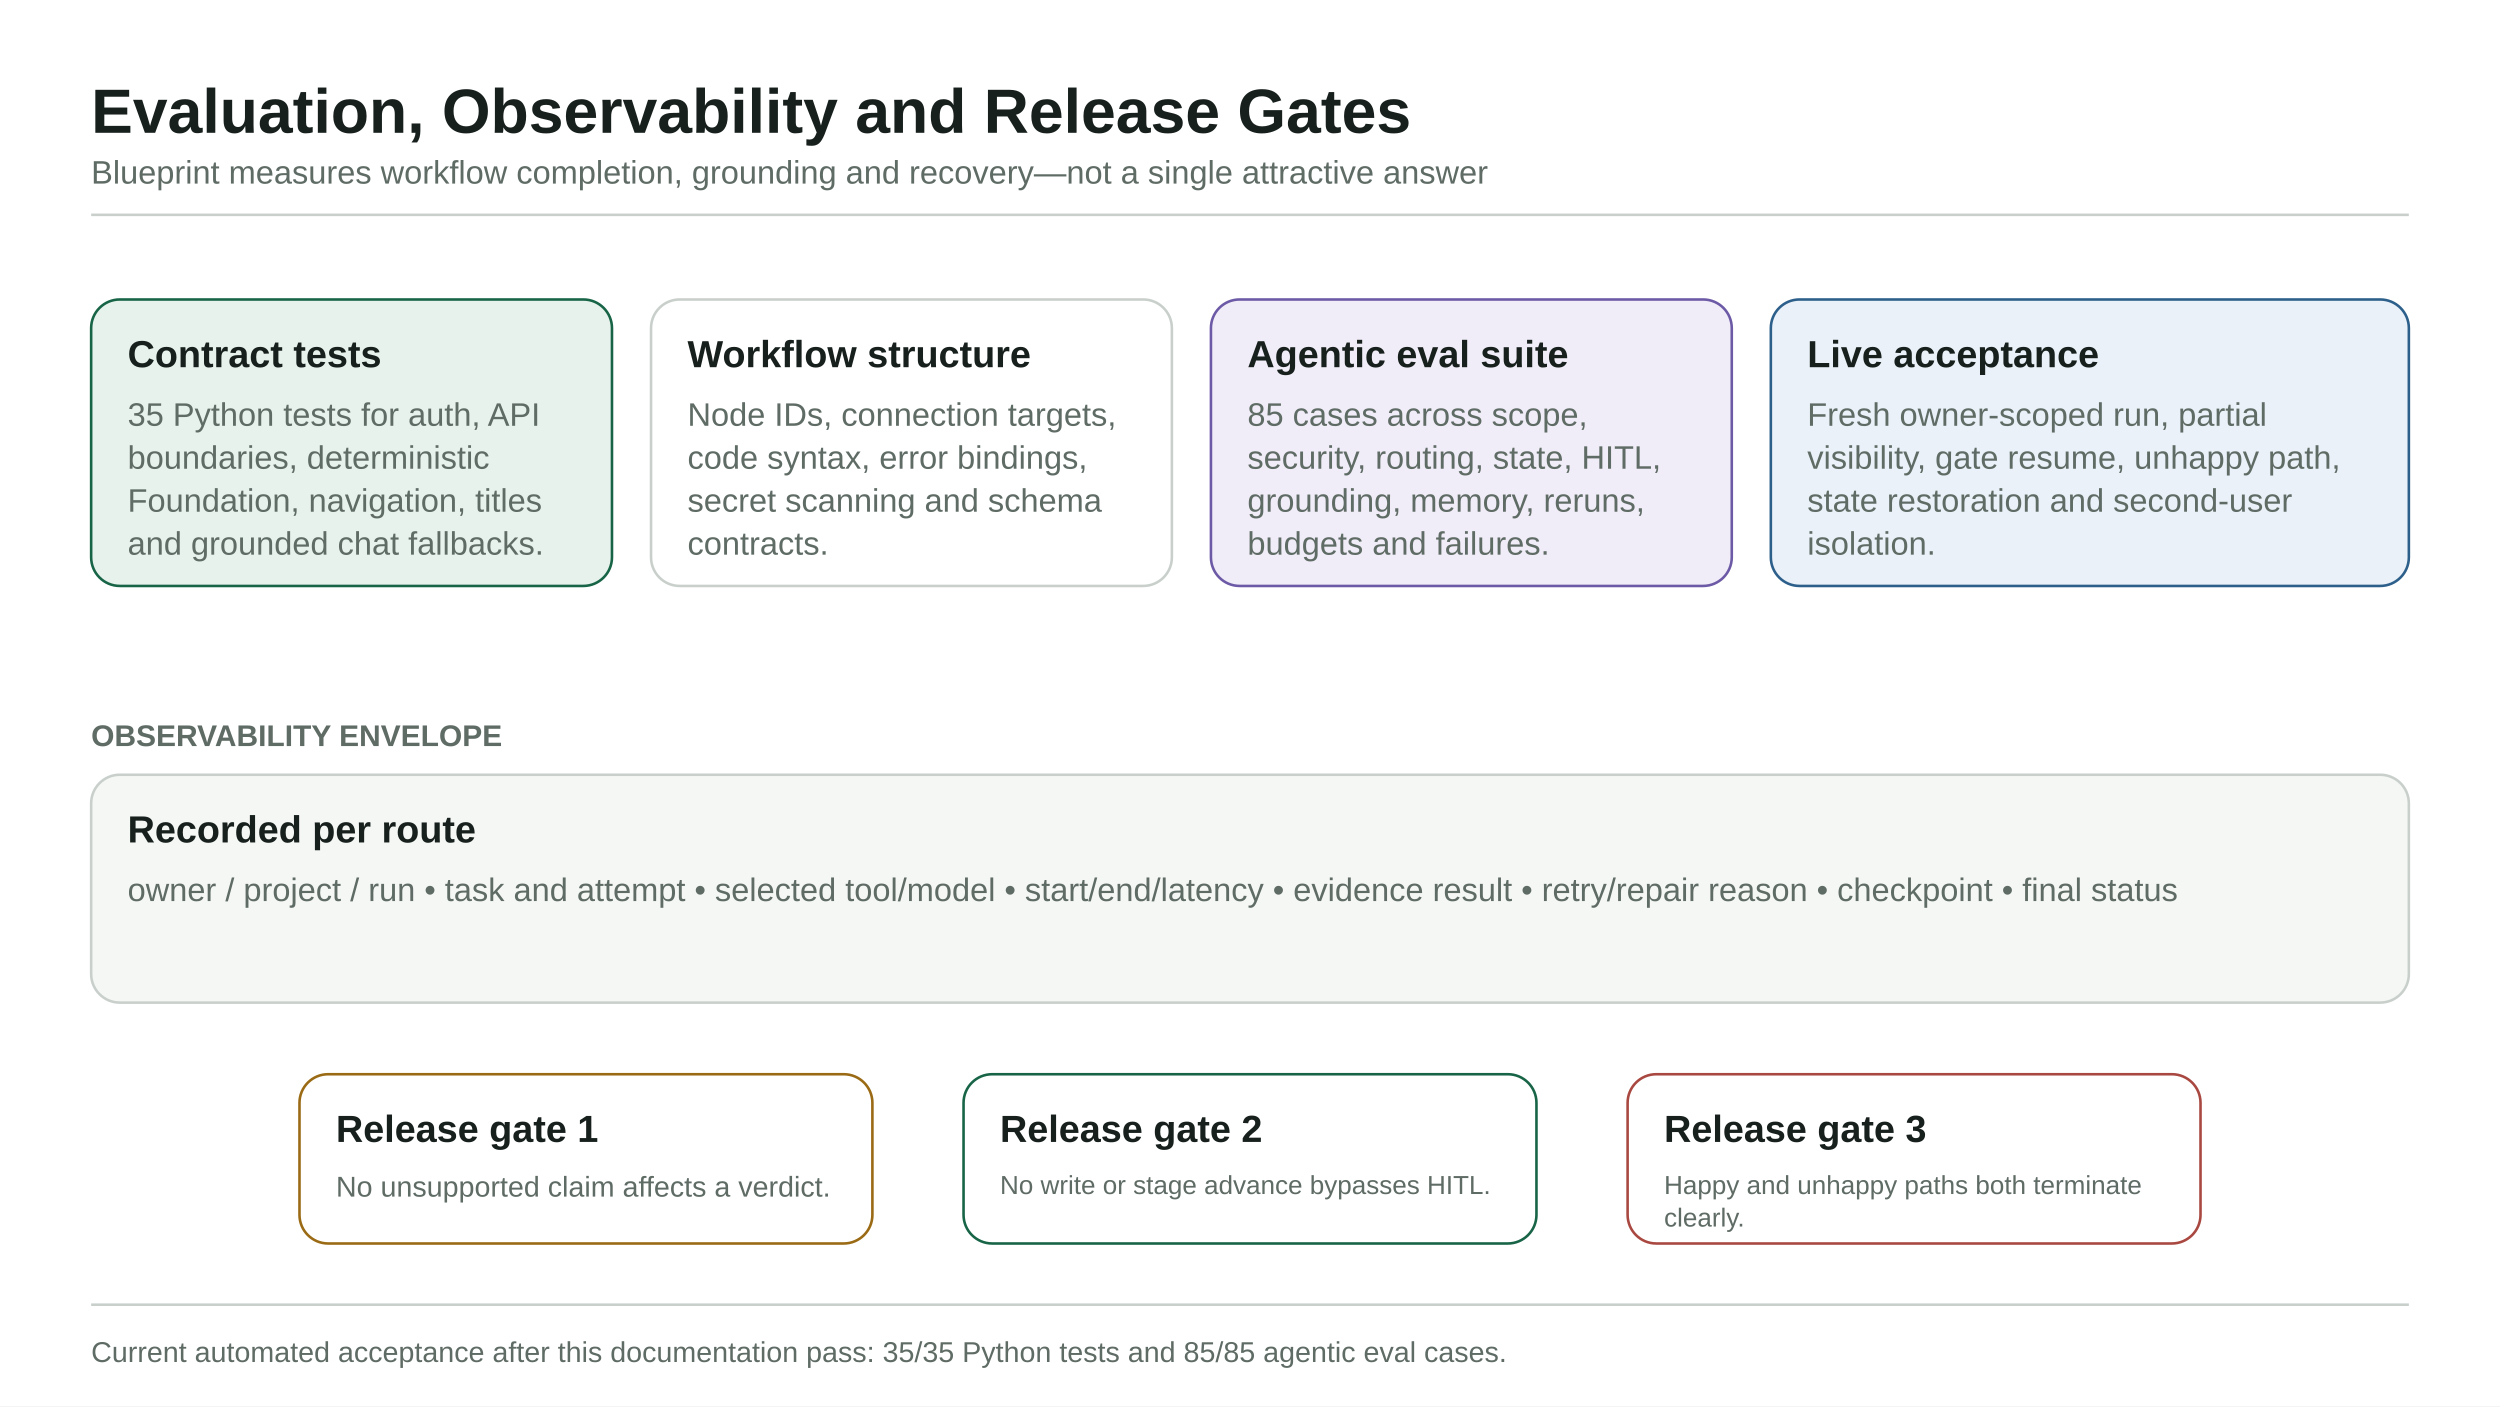
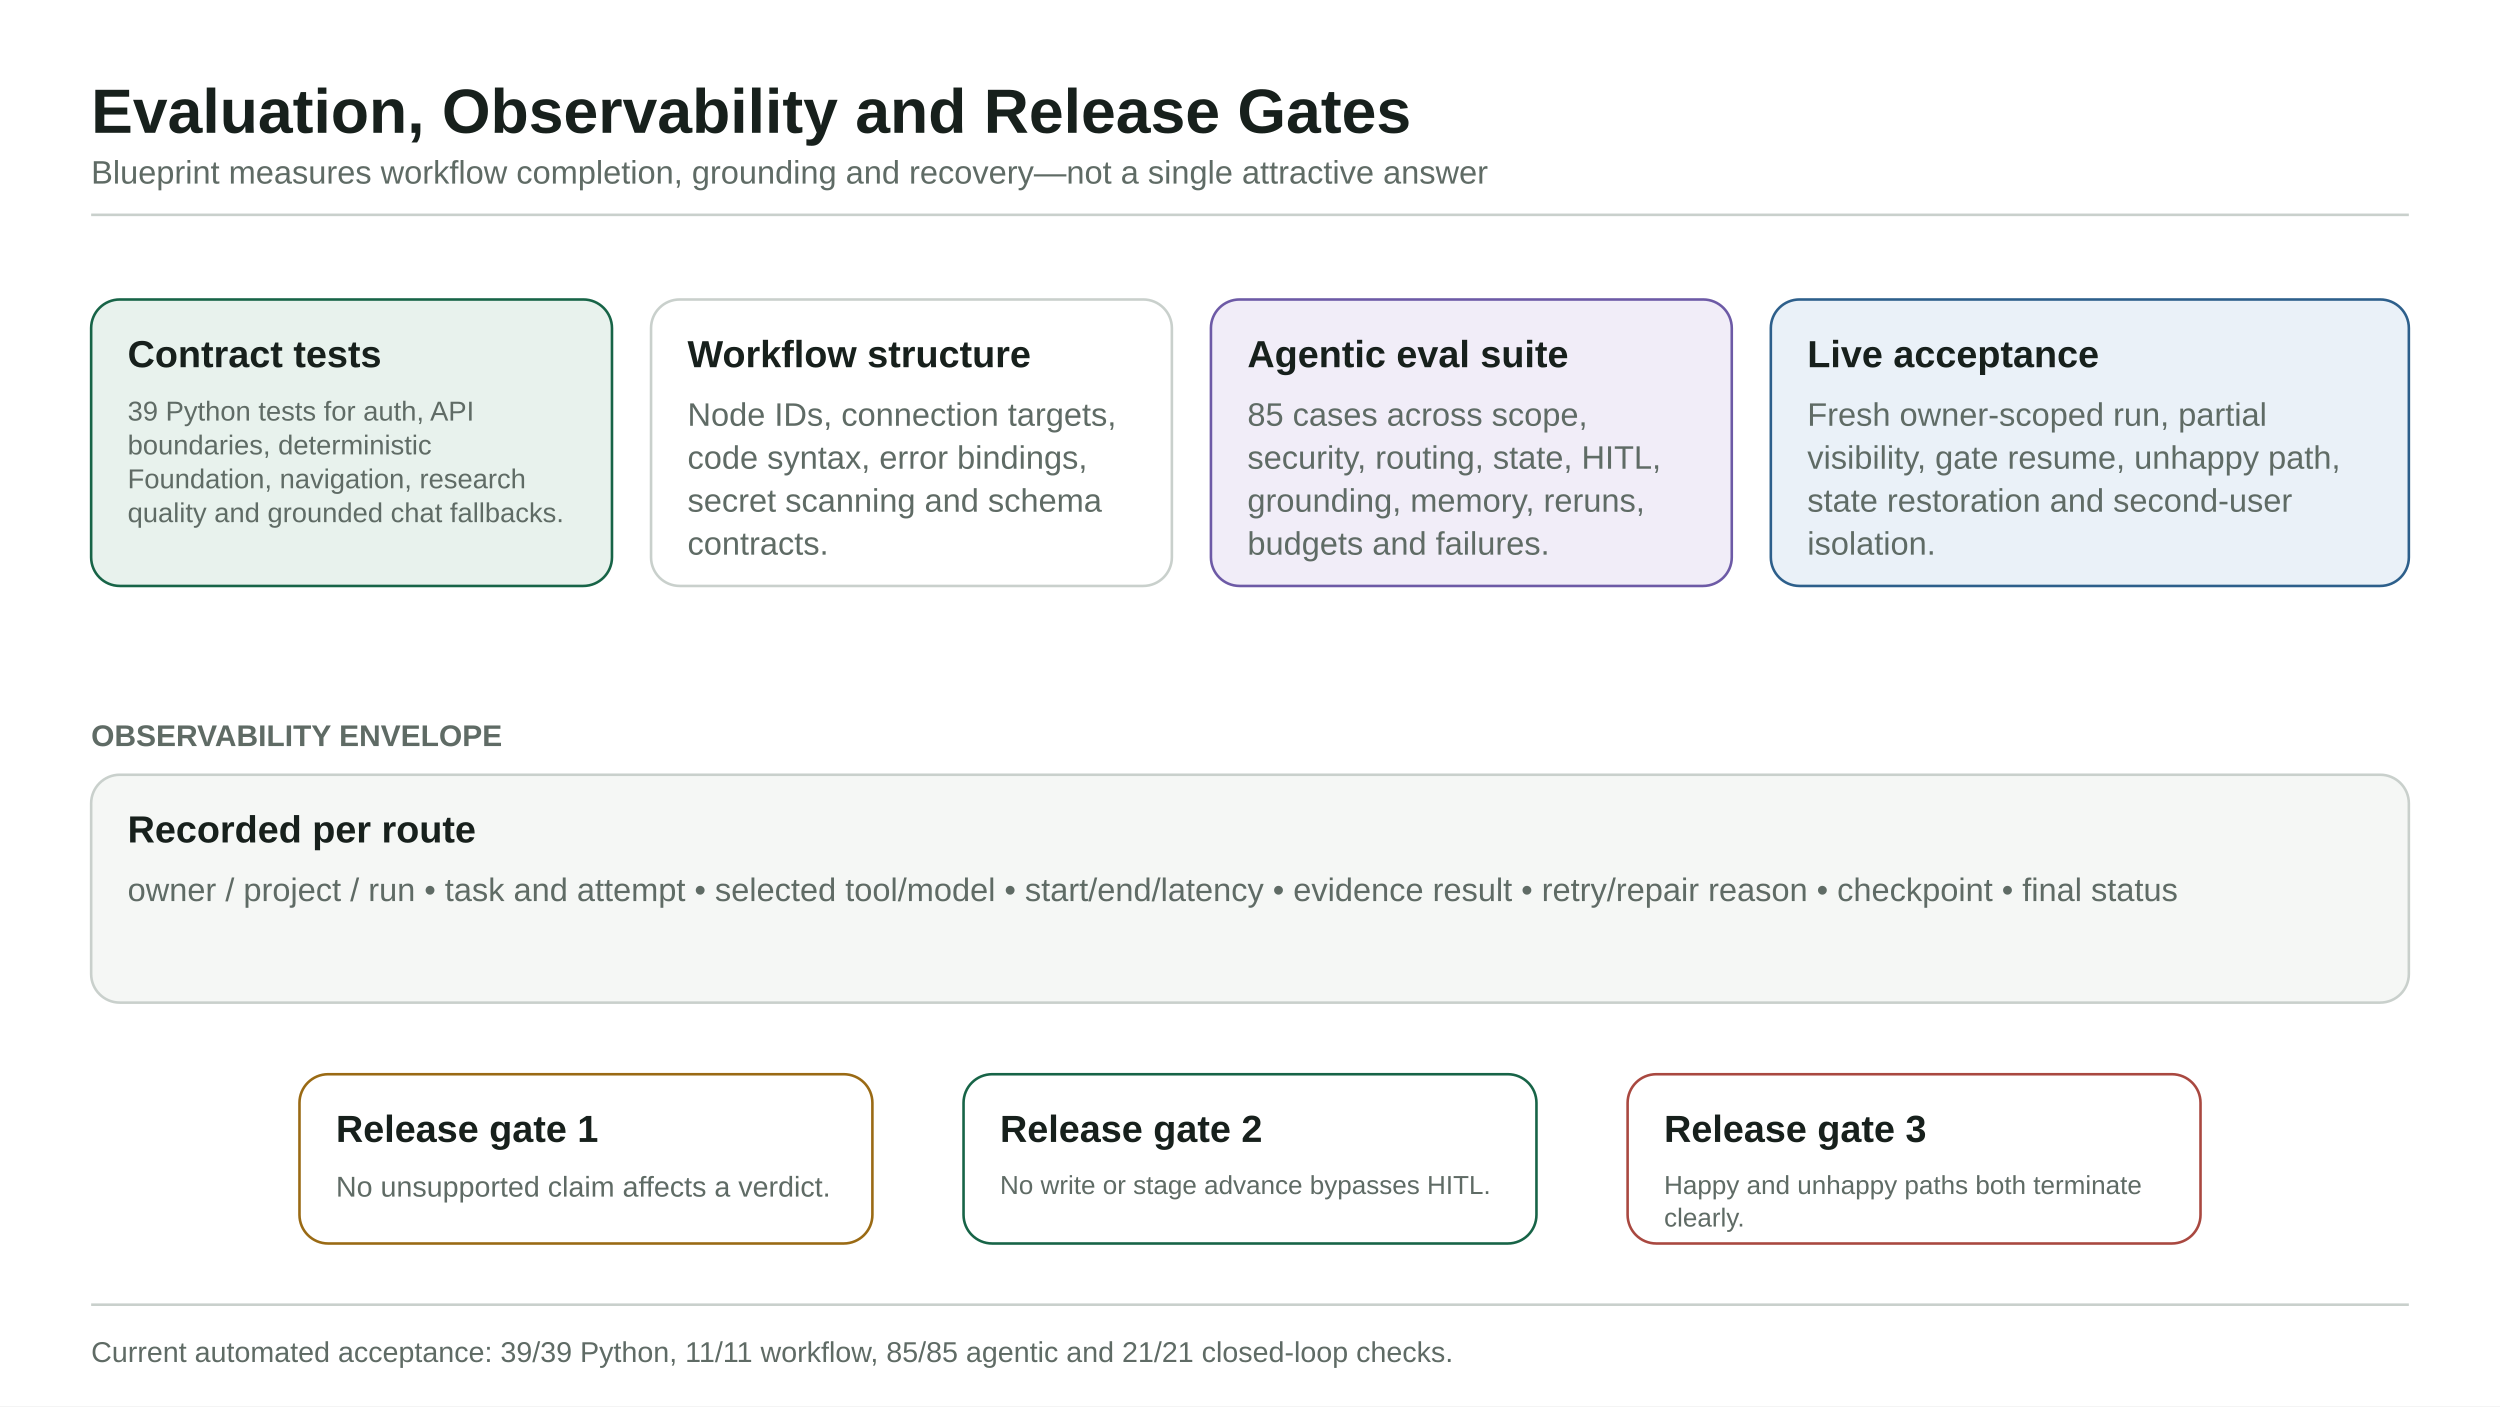
<svg xmlns="http://www.w3.org/2000/svg" width="1920" height="1080" viewBox="0 0 1920 1080">
  <rect width="1920" height="1080" fill="#FFFFFF" />
  <defs>
    <marker id="arrow" markerWidth="12" markerHeight="12" refX="10" refY="6" orient="auto">
      <path d="M0,0 L12,6 L0,12 z" fill="#6B746F" />
    </marker>
  </defs>
  <text x="70" y="102" text-anchor="start" font-family="Segoe UI, Arial" font-size="48" font-weight="600" fill="#17201C">Evaluation, Observability and Release Gates</text>
  <text x="70" y="141" text-anchor="start" font-family="Segoe UI, Arial" font-size="25" font-weight="400" fill="#5F6B65">Blueprint measures workflow completion, grounding and recovery—not a single attractive answer</text>
  <line x1="70" y1="165" x2="1850" y2="165" stroke="#C9D0CC" stroke-width="2" />
  <rect x="70" y="230" width="400" height="220" rx="22" fill="#E8F2ED" stroke="#176447" stroke-width="2" />
  <text x="98" y="282" text-anchor="start" font-family="Segoe UI, Arial" font-size="29" font-weight="600" fill="#17201C">Contract tests</text>
-   <text x="98" y="327" text-anchor="start" font-family="Segoe UI, Arial" font-size="25" font-weight="400" fill="#5F6B65">35 Python tests for auth, API</text>
-   <text x="98" y="360" text-anchor="start" font-family="Segoe UI, Arial" font-size="25" font-weight="400" fill="#5F6B65">boundaries, deterministic</text>
-   <text x="98" y="393" text-anchor="start" font-family="Segoe UI, Arial" font-size="25" font-weight="400" fill="#5F6B65">Foundation, navigation, titles</text>
-   <text x="98" y="426" text-anchor="start" font-family="Segoe UI, Arial" font-size="25" font-weight="400" fill="#5F6B65">and grounded chat fallbacks.</text>
+   <text x="98" y="323" text-anchor="start" font-family="Segoe UI, Arial" font-size="21" font-weight="400" fill="#5F6B65">39 Python tests for auth, API</text>
+   <text x="98" y="349" text-anchor="start" font-family="Segoe UI, Arial" font-size="21" font-weight="400" fill="#5F6B65">boundaries, deterministic</text>
+   <text x="98" y="375" text-anchor="start" font-family="Segoe UI, Arial" font-size="21" font-weight="400" fill="#5F6B65">Foundation, navigation, research</text>
+   <text x="98" y="401" text-anchor="start" font-family="Segoe UI, Arial" font-size="21" font-weight="400" fill="#5F6B65">quality and grounded chat fallbacks.</text>
  <rect x="500" y="230" width="400" height="220" rx="22" fill="#FFFFFF" stroke="#C9D0CC" stroke-width="2" />
  <text x="528" y="282" text-anchor="start" font-family="Segoe UI, Arial" font-size="29" font-weight="600" fill="#17201C">Workflow structure</text>
  <text x="528" y="327" text-anchor="start" font-family="Segoe UI, Arial" font-size="25" font-weight="400" fill="#5F6B65">Node IDs, connection targets,</text>
  <text x="528" y="360" text-anchor="start" font-family="Segoe UI, Arial" font-size="25" font-weight="400" fill="#5F6B65">code syntax, error bindings,</text>
  <text x="528" y="393" text-anchor="start" font-family="Segoe UI, Arial" font-size="25" font-weight="400" fill="#5F6B65">secret scanning and schema</text>
  <text x="528" y="426" text-anchor="start" font-family="Segoe UI, Arial" font-size="25" font-weight="400" fill="#5F6B65">contracts.</text>
  <rect x="930" y="230" width="400" height="220" rx="22" fill="#F1EDF8" stroke="#6D5AA6" stroke-width="2" />
  <text x="958" y="282" text-anchor="start" font-family="Segoe UI, Arial" font-size="29" font-weight="600" fill="#17201C">Agentic eval suite</text>
  <text x="958" y="327" text-anchor="start" font-family="Segoe UI, Arial" font-size="25" font-weight="400" fill="#5F6B65">85 cases across scope,</text>
  <text x="958" y="360" text-anchor="start" font-family="Segoe UI, Arial" font-size="25" font-weight="400" fill="#5F6B65">security, routing, state, HITL,</text>
  <text x="958" y="393" text-anchor="start" font-family="Segoe UI, Arial" font-size="25" font-weight="400" fill="#5F6B65">grounding, memory, reruns,</text>
  <text x="958" y="426" text-anchor="start" font-family="Segoe UI, Arial" font-size="25" font-weight="400" fill="#5F6B65">budgets and failures.</text>
  <rect x="1360" y="230" width="490" height="220" rx="22" fill="#EAF1F8" stroke="#2D5F8B" stroke-width="2" />
  <text x="1388" y="282" text-anchor="start" font-family="Segoe UI, Arial" font-size="29" font-weight="600" fill="#17201C">Live acceptance</text>
  <text x="1388" y="327" text-anchor="start" font-family="Segoe UI, Arial" font-size="25" font-weight="400" fill="#5F6B65">Fresh owner-scoped run, partial</text>
  <text x="1388" y="360" text-anchor="start" font-family="Segoe UI, Arial" font-size="25" font-weight="400" fill="#5F6B65">visibility, gate resume, unhappy path,</text>
  <text x="1388" y="393" text-anchor="start" font-family="Segoe UI, Arial" font-size="25" font-weight="400" fill="#5F6B65">state restoration and second-user</text>
  <text x="1388" y="426" text-anchor="start" font-family="Segoe UI, Arial" font-size="25" font-weight="400" fill="#5F6B65">isolation.</text>
  <text x="70" y="573" text-anchor="start" font-family="Segoe UI, Arial" font-size="23" font-weight="600" fill="#5F6B65">OBSERVABILITY ENVELOPE</text>
  <rect x="70" y="595" width="1780" height="175" rx="22" fill="#F5F7F5" stroke="#C9D0CC" stroke-width="2" />
  <text x="98" y="647" text-anchor="start" font-family="Segoe UI, Arial" font-size="29" font-weight="600" fill="#17201C">Recorded per route</text>
  <text x="98" y="692" text-anchor="start" font-family="Segoe UI, Arial" font-size="25" font-weight="400" fill="#5F6B65">owner / project / run • task and attempt • selected tool/model • start/end/latency • evidence result • retry/repair reason • checkpoint • final status</text>
  <rect x="230" y="825" width="440" height="130" rx="22" fill="#FFFFFF" stroke="#9A6A14" stroke-width="2" />
  <text x="258" y="877" text-anchor="start" font-family="Segoe UI, Arial" font-size="29" font-weight="600" fill="#17201C">Release gate 1</text>
  <text x="258" y="919" text-anchor="start" font-family="Segoe UI, Arial" font-size="22" font-weight="400" fill="#5F6B65">No unsupported claim affects a verdict.</text>
  <rect x="740" y="825" width="440" height="130" rx="22" fill="#FFFFFF" stroke="#176447" stroke-width="2" />
  <text x="768" y="877" text-anchor="start" font-family="Segoe UI, Arial" font-size="29" font-weight="600" fill="#17201C">Release gate 2</text>
  <text x="768" y="917" text-anchor="start" font-family="Segoe UI, Arial" font-size="20" font-weight="400" fill="#5F6B65">No write or stage advance bypasses HITL.</text>
  <rect x="1250" y="825" width="440" height="130" rx="22" fill="#FFFFFF" stroke="#A94840" stroke-width="2" />
  <text x="1278" y="877" text-anchor="start" font-family="Segoe UI, Arial" font-size="29" font-weight="600" fill="#17201C">Release gate 3</text>
  <text x="1278" y="917" text-anchor="start" font-family="Segoe UI, Arial" font-size="20" font-weight="400" fill="#5F6B65">Happy and unhappy paths both terminate</text>
  <text x="1278" y="942" text-anchor="start" font-family="Segoe UI, Arial" font-size="20" font-weight="400" fill="#5F6B65">clearly.</text>
  <line x1="70" y1="1002" x2="1850" y2="1002" stroke="#C9D0CC" stroke-width="2" />
-   <text x="70" y="1046" text-anchor="start" font-family="Segoe UI, Arial" font-size="22" font-weight="400" fill="#5F6B65">Current automated acceptance after this documentation pass: 35/35 Python tests and 85/85 agentic eval cases.</text>
+   <text x="70" y="1046" text-anchor="start" font-family="Segoe UI, Arial" font-size="22" font-weight="400" fill="#5F6B65">Current automated acceptance: 39/39 Python, 11/11 workflow, 85/85 agentic and 21/21 closed-loop checks.</text>
</svg>
